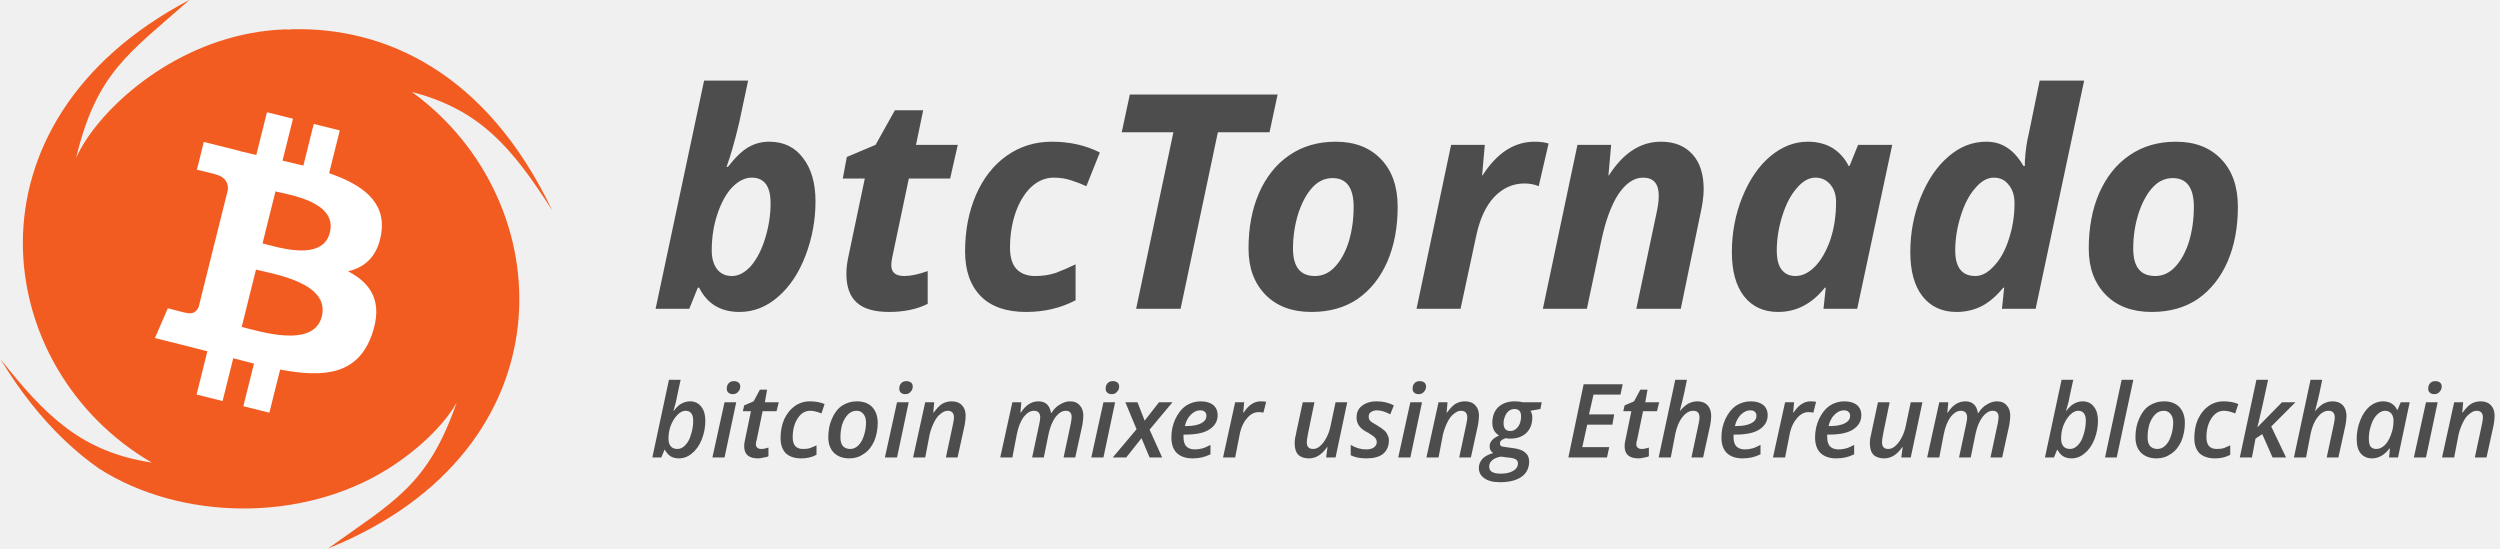
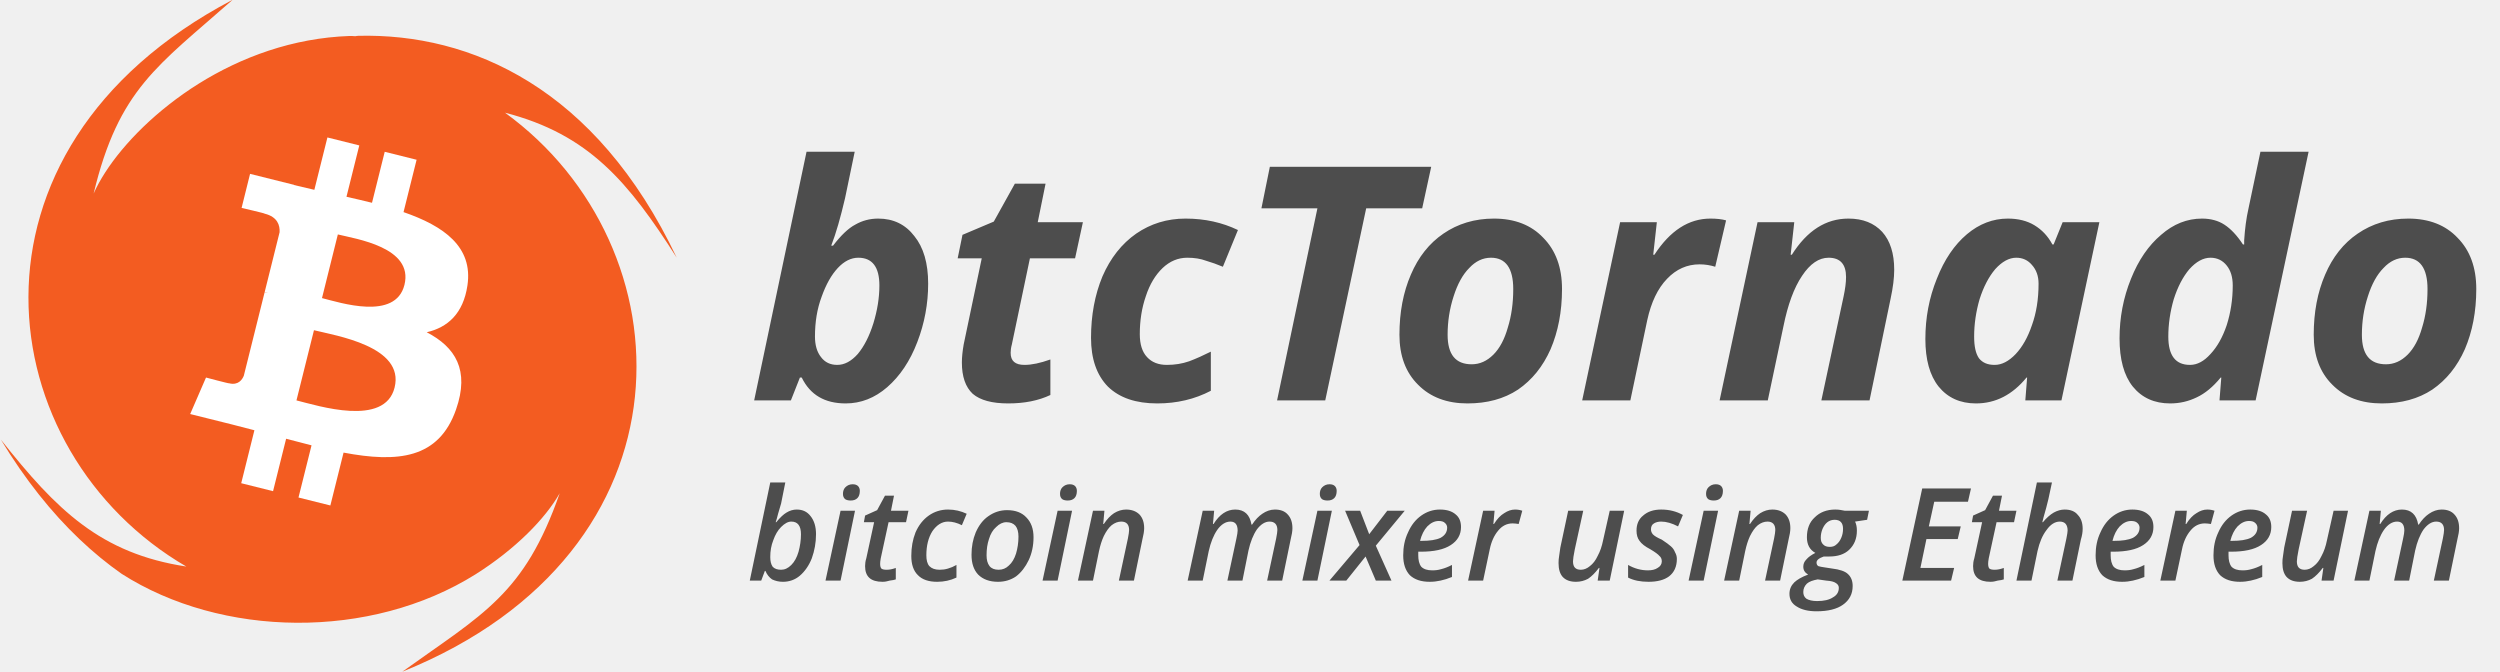
- <svg xmlns="http://www.w3.org/2000/svg" id="svg1026" version="1.1" viewBox="0 0 86.939 19.079" height="0.751in" width="3.423in">
+ <svg xmlns="http://www.w3.org/2000/svg" id="svg1026" version="1.1" viewBox="0 0 64.835 17.433" height="0.686in" width="2.553in">
  <defs id="defs1020" />
-   <g transform="translate(166.1643,-55.60221)" id="layer1">
-     <g transform="matrix(0.9007356,0,0,0.9007356,-14.58889,6.466257)" id="g920">
+   <g transform="translate(162.9169,-56.42509)" id="layer1">
+     <g transform="matrix(0.8230387,0,0,0.8230387,-24.41636,11.52758)" id="g920">
      <path id="path1152" style="fill:#f35c21;fill-opacity:1;stroke:none;stroke-width:0.413;stroke-linecap:round;stroke-linejoin:round;stroke-miterlimit:4;stroke-dasharray:none;stroke-opacity:1" d="m -160.985,54.551 c -0.563,0.297 -1.086,0.612 -1.569,0.943 -0.483,0.331 -0.928,0.679 -1.334,1.039 -0.406,0.361 -0.775,0.735 -1.107,1.12 -0.332,0.385 -0.628,0.781 -0.888,1.185 -0.521,0.808 -0.901,1.649 -1.152,2.502 -0.251,0.853 -0.372,1.718 -0.374,2.573 -0.002,0.856 0.115,1.702 0.339,2.519 0.224,0.817 0.557,1.604 0.986,2.341 0.429,0.736 0.956,1.422 1.569,2.036 0.613,0.614 1.311,1.156 2.085,1.606 -0.676,-0.104 -1.27,-0.266 -1.807,-0.487 -0.538,-0.221 -1.019,-0.499 -1.471,-0.835 -0.452,-0.335 -0.874,-0.727 -1.294,-1.174 -0.419,-0.447 -0.836,-0.95 -1.276,-1.506 0.385,0.635 0.786,1.211 1.199,1.732 0.413,0.521 0.84,0.988 1.276,1.403 0.436,0.415 0.881,0.779 1.333,1.096 3.147,2.013 7.836,2.098 11.163,0.013 0.628,-0.397 1.176,-0.835 1.625,-1.274 0.448,-0.439 0.797,-0.879 1.025,-1.281 -0.28,0.801 -0.572,1.439 -0.89,1.974 -0.319,0.535 -0.666,0.967 -1.058,1.356 -0.391,0.389 -0.826,0.735 -1.323,1.098 -0.497,0.363 -1.056,0.743 -1.693,1.201 0.59,-0.238 1.142,-0.499 1.657,-0.78 0.514,-0.281 0.991,-0.581 1.432,-0.899 0.441,-0.318 0.845,-0.654 1.214,-1.003 0.369,-0.35 0.703,-0.714 1.003,-1.09 0.6,-0.752 1.063,-1.55 1.398,-2.373 0.335,-0.823 0.543,-1.671 0.631,-2.522 0.088,-0.851 0.057,-1.705 -0.083,-2.541 -0.141,-0.835 -0.393,-1.652 -0.746,-2.428 -0.353,-0.776 -0.808,-1.511 -1.355,-2.183 -0.548,-0.673 -1.189,-1.283 -1.913,-1.808 0.662,0.171 1.237,0.393 1.75,0.667 0.513,0.274 0.963,0.599 1.379,0.979 0.416,0.379 0.797,0.812 1.169,1.299 0.372,0.487 0.736,1.029 1.117,1.627 -0.319,-0.671 -0.659,-1.284 -1.018,-1.844 -0.359,-0.56 -0.736,-1.067 -1.128,-1.524 -0.392,-0.457 -0.798,-0.864 -1.216,-1.225 -0.418,-0.361 -0.848,-0.676 -1.285,-0.948 -0.437,-0.272 -0.882,-0.502 -1.331,-0.693 -0.449,-0.191 -0.903,-0.343 -1.357,-0.459 -0.908,-0.233 -1.82,-0.324 -2.706,-0.303 -0.033,0 -0.064,0.009 -0.096,0.013 -0.057,-0.005 -0.115,-0.009 -0.171,-0.008 -0.451,0.016 -0.891,0.065 -1.318,0.144 -0.854,0.158 -1.658,0.433 -2.393,0.783 -0.736,0.35 -1.404,0.775 -1.988,1.234 -0.585,0.458 -1.086,0.949 -1.488,1.431 -0.402,0.482 -0.704,0.956 -0.891,1.378 0.198,-0.826 0.424,-1.49 0.687,-2.054 0.263,-0.565 0.565,-1.029 0.915,-1.456 0.35,-0.426 0.748,-0.814 1.206,-1.225 0.458,-0.411 0.976,-0.846 1.563,-1.365 z" />
      <path style="stroke-width:0.286" id="path1154" fill="#ffffff" d="m -153.567,63.551 c 0.182,-1.219 -0.746,-1.874 -2.015,-2.312 l 0.412,-1.651 -1.005,-0.251 -0.401,1.608 c -0.264,-0.066 -0.536,-0.128 -0.805,-0.19 l 0.404,-1.619 -1.005,-0.251 -0.412,1.651 c -0.219,-0.05 -0.433,-0.099 -0.642,-0.151 l 0.001,-0.006 -1.386,-0.346 -0.267,1.074 c 0,0 0.746,0.171 0.73,0.182 0.407,0.102 0.481,0.371 0.468,0.585 l -0.469,1.881 c 0.028,0.008 0.064,0.017 0.104,0.033 -0.033,-0.009 -0.069,-0.017 -0.106,-0.026 l -0.657,2.636 c -0.05,0.124 -0.176,0.309 -0.461,0.239 0.009,0.016 -0.731,-0.182 -0.731,-0.182 l -0.499,1.151 1.308,0.326 c 0.243,0.061 0.482,0.125 0.717,0.185 l -0.416,1.67 1.004,0.251 0.412,-1.653 c 0.274,0.074 0.541,0.143 0.801,0.208 l -0.411,1.645 1.005,0.251 0.416,-1.667 c 1.714,0.324 3.003,0.194 3.546,-1.357 0.437,-1.248 -0.022,-1.968 -0.924,-2.438 0.657,-0.151 1.152,-0.584 1.284,-1.476 z m -2.297,3.221 c -0.311,1.248 -2.412,0.573 -3.094,0.404 l 0.552,-2.213 c 0.681,0.17 2.867,0.507 2.542,1.809 z m 0.311,-3.239 c -0.283,1.136 -2.033,0.559 -2.6,0.417 l 0.5,-2.007 c 0.567,0.141 2.395,0.405 2.1,1.59 z" />
    </g>
-     <text xml:space="preserve" style="font-style:normal;font-weight:normal;font-size:10.444px;line-height:1.25;font-family:sans-serif;fill:#4d4d4d;fill-opacity:1;stroke:none;stroke-width:0.261" x="-143.559" y="66.344" id="text1160">
-       <tspan id="tspan1158" x="-143.559" y="66.344" style="font-style:italic;font-variant:normal;font-weight:bold;font-stretch:normal;font-family:'Open Sans';-inkscape-font-specification:'Open Sans Bold Italic';fill:#4d4d4d;fill-opacity:1;stroke-width:0.261">btcTornado</tspan>
+     <text xml:space="preserve" style="font-style:normal;font-weight:normal;font-size:8.479px;line-height:1.25;font-family:sans-serif;fill:#4d4d4d;fill-opacity:1;stroke:none;stroke-width:0.212" x="-143.523" y="66.818" id="text1160">
+       <tspan id="tspan1158" x="-143.523" y="66.818" style="font-style:italic;font-variant:normal;font-weight:bold;font-stretch:normal;font-family:'Open Sans';-inkscape-font-specification:'Open Sans Bold Italic';fill:#4d4d4d;fill-opacity:1;stroke-width:0.212">btcTornado</tspan>
    </text>
-     <text id="text910" y="71.519" x="-143.563" style="font-style:italic;font-variant:normal;font-weight:600;font-stretch:normal;font-size:3.568px;line-height:1.25;font-family:'Open Sans';-inkscape-font-specification:'Open Sans Semi-Bold Italic';fill:#4d4d4d;fill-opacity:1;stroke:none;stroke-width:0.255" xml:space="preserve">
-       <tspan style="font-style:italic;font-variant:normal;font-weight:600;font-stretch:normal;font-size:3.568px;font-family:'Open Sans';-inkscape-font-specification:'Open Sans Semi-Bold Italic';fill:#4d4d4d;fill-opacity:1;stroke-width:0.255" y="71.519" x="-143.563" id="tspan908">bitcoin mixer using Ethereum blockhain</tspan>
+     <text id="text910" y="71.492" x="-143.558" style="font-style:italic;font-variant:normal;font-weight:600;font-stretch:normal;font-size:3.351px;line-height:1.25;font-family:'Open Sans';-inkscape-font-specification:'Open Sans Semi-Bold Italic';fill:#4d4d4d;fill-opacity:1;stroke:none;stroke-width:0.239" xml:space="preserve">
+       <tspan style="font-style:italic;font-variant:normal;font-weight:600;font-stretch:normal;font-size:3.351px;font-family:'Open Sans';-inkscape-font-specification:'Open Sans Semi-Bold Italic';fill:#4d4d4d;fill-opacity:1;stroke-width:0.239" y="71.492" x="-143.558" id="tspan908">bitcoin mixer using Ethereum </tspan>
    </text>
  </g>
</svg>
